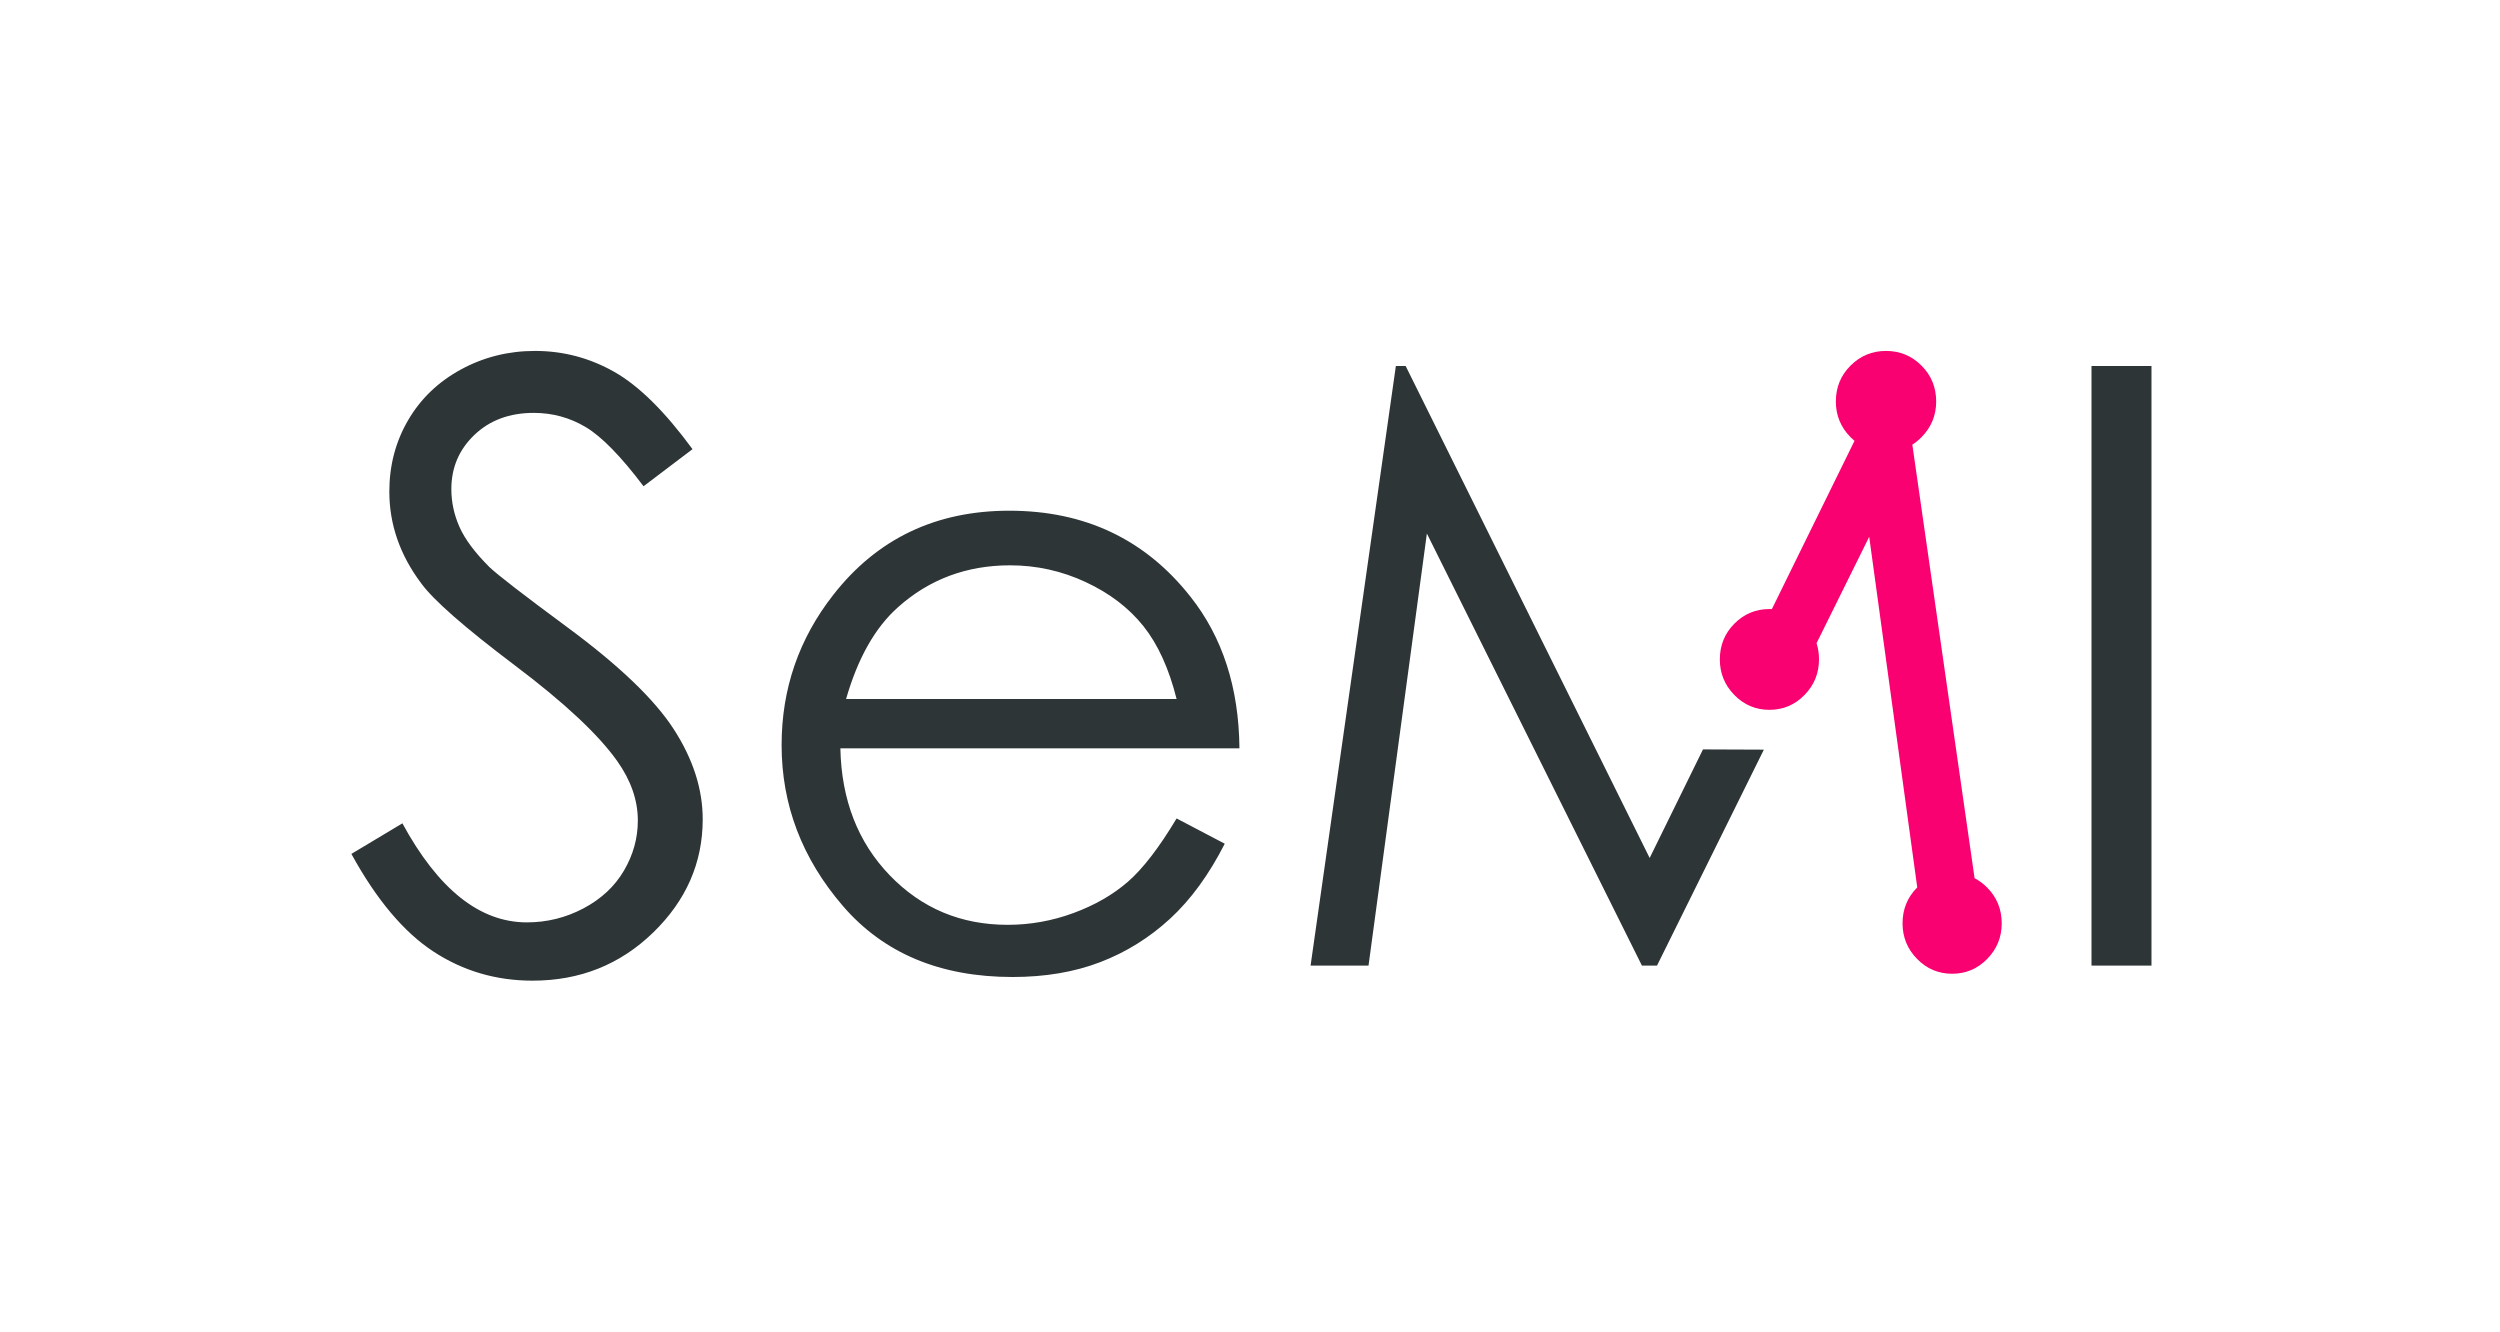
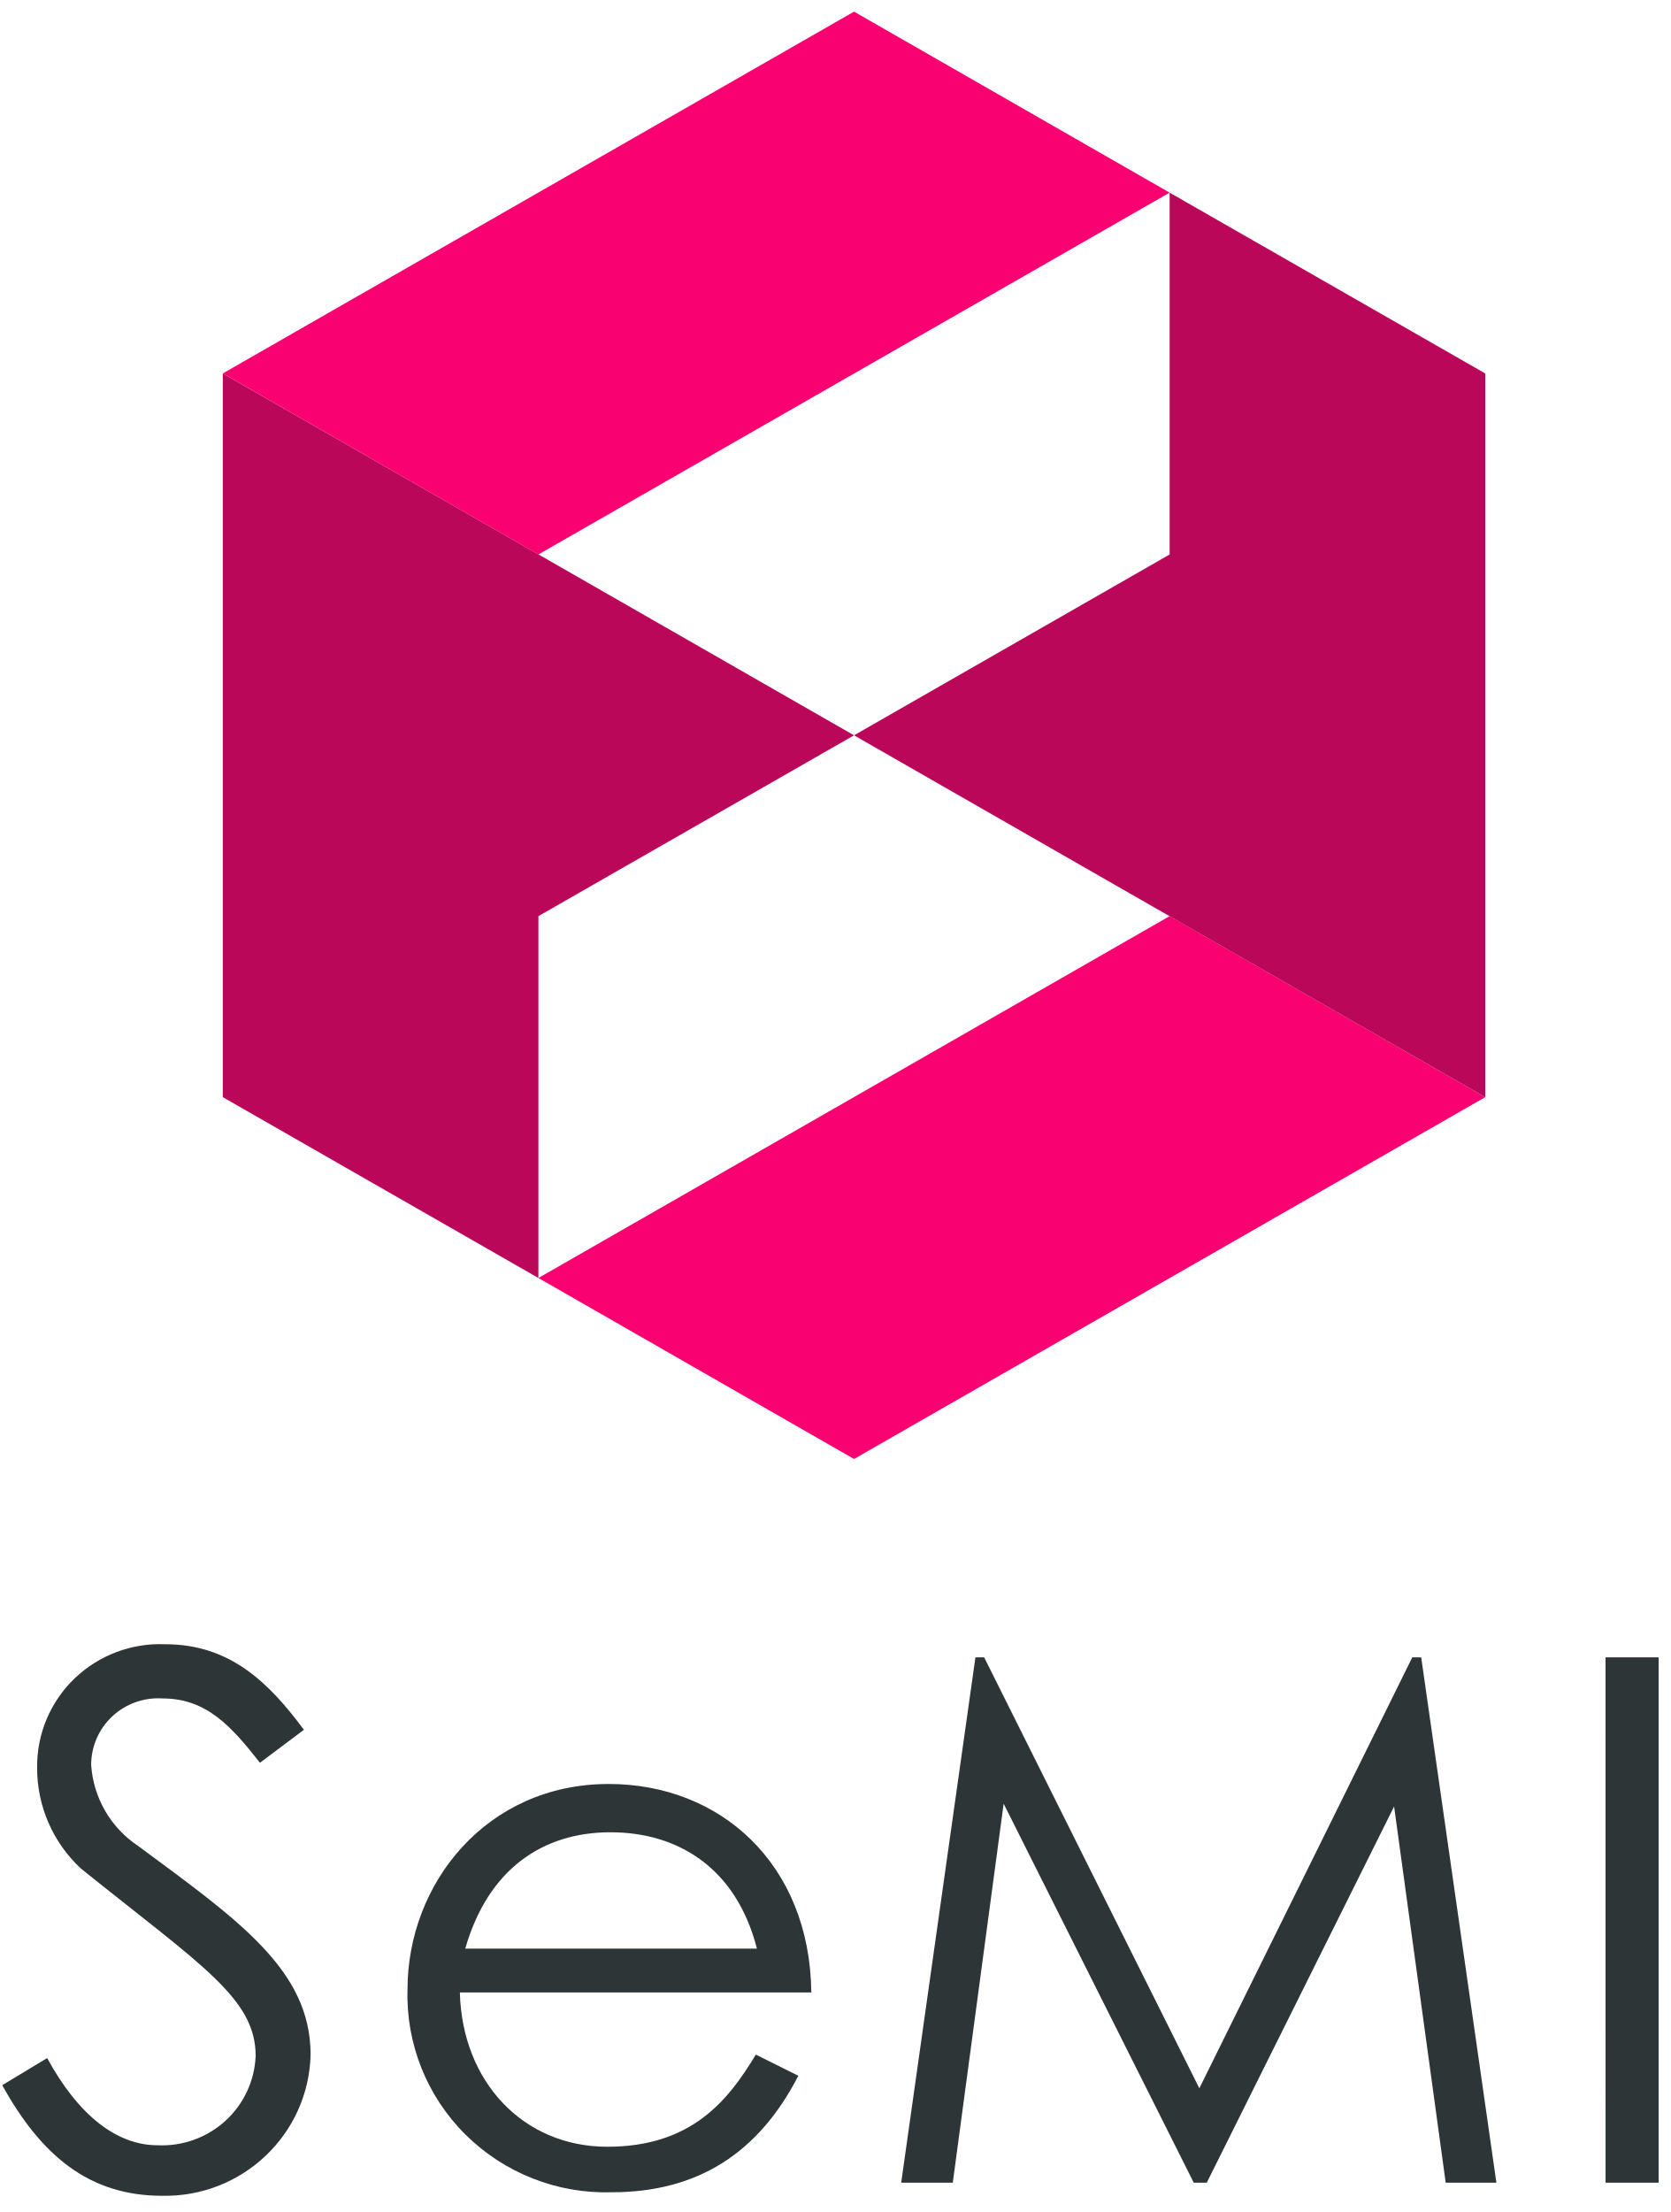
- <svg xmlns="http://www.w3.org/2000/svg" width="862" height="459">
+ <svg xmlns="http://www.w3.org/2000/svg" width="68" height="90" viewBox="0 0 68 90">
+   <defs>
+     <linearGradient id="a" x1="-3360%" x2="1753%" y1="49.5%" y2="49.5%">
+       <stop offset="0%" stop-color="#364A68" />
+       <stop offset="11%" stop-color="#543F69" />
+       <stop offset="34%" stop-color="#8F296C" />
+       <stop offset="55%" stop-color="#BD186E" />
+       <stop offset="74%" stop-color="#DE0B70" />
+       <stop offset="90%" stop-color="#F30471" />
+       <stop offset="100%" stop-color="#FA0171" />
+     </linearGradient>
+   </defs>
  <g fill="none" fill-rule="evenodd">
-     <path d="M0 0h862v459H0z" />
-     <path d="M121.156 294.426l17.587-10.54c12.381 22.767 26.685 34.15 42.912 34.15 6.942 0 13.46-1.616 19.557-4.848 6.097-3.232 10.74-7.566 13.93-13 3.188-5.434 4.783-11.196 4.783-17.286 0-6.934-2.345-13.726-7.035-20.379-6.472-9.182-18.29-20.237-35.455-33.167-17.26-13.023-28-22.44-32.22-28.248-7.316-9.745-10.974-20.285-10.974-31.622 0-8.994 2.157-17.192 6.472-24.594 4.314-7.402 10.388-13.234 18.22-17.497 7.832-4.264 16.344-6.395 25.536-6.395 9.755 0 18.877 2.413 27.366 7.238 8.489 4.825 17.47 13.702 26.943 26.632l-16.883 12.79c-7.786-10.307-14.422-17.1-19.909-20.38-5.487-3.278-11.467-4.918-17.939-4.918-8.348 0-15.172 2.53-20.471 7.59-5.3 5.059-7.95 11.29-7.95 18.69 0 4.498.938 8.855 2.814 13.071 1.876 4.216 5.3 8.807 10.271 13.773 2.72 2.623 11.631 9.51 26.733 20.66 17.915 13.21 30.203 24.968 36.862 35.275 6.66 10.306 9.99 20.66 9.99 31.059 0 14.991-5.698 28.014-17.095 39.07-11.396 11.056-25.255 16.584-41.576 16.584-12.569 0-23.965-3.35-34.19-10.049-10.223-6.699-19.65-17.919-28.28-33.66zm284.536-12.227l16.602 8.713c-5.44 10.681-11.725 19.301-18.853 25.86-7.13 6.558-15.149 11.547-24.06 14.967-8.91 3.42-18.994 5.13-30.25 5.13-24.95 0-44.46-8.175-58.53-24.524-14.07-16.35-21.104-34.83-21.104-55.443 0-19.395 5.956-36.68 17.869-51.86 15.101-19.3 35.314-28.95 60.64-28.95 26.076 0 46.899 9.884 62.47 29.653 11.068 13.96 16.695 31.387 16.883 52.281H289.758c.375 17.802 6.05 32.394 17.024 43.778s24.528 17.076 40.661 17.076c7.786 0 15.36-1.359 22.723-4.076 7.363-2.717 13.624-6.324 18.783-10.821 5.159-4.498 10.74-11.759 16.743-21.784zm0-41.178c-2.627-10.494-6.449-18.88-11.467-25.157-5.018-6.277-11.654-11.337-19.909-15.178-8.254-3.841-16.93-5.762-26.029-5.762-15.007 0-27.904 4.825-38.691 14.475-7.88 7.027-13.835 17.568-17.869 31.622h113.965zm46.195 91.913L481.293 126.2h3.377l84.136 169.631 18.383-37.437 20.994.085-36.844 74.455h-5.206l-74.147-148.972-20.12 148.972h-19.979zM721.15 126.2h20.682v206.734H721.15V126.2z" fill="#2E3536" />
-     <path d="M680.837 302.808c1.562.808 3.013 1.887 4.351 3.236 3.336 3.363 5.004 7.474 5.004 12.331 0 4.764-1.668 8.851-5.004 12.261-3.335 3.41-7.366 5.114-12.092 5.114-4.726 0-8.756-1.704-12.092-5.114-3.336-3.41-5.004-7.497-5.004-12.26 0-4.858 1.668-8.969 5.004-12.332l.064-.064L644.5 185.086 626.35 221.77c.562 1.743.843 3.612.843 5.606 0 4.764-1.668 8.851-5.004 12.261-3.335 3.41-7.366 5.114-12.092 5.114-4.726 0-8.756-1.704-12.092-5.114-3.336-3.41-5.004-7.497-5.004-12.26 0-4.858 1.668-8.969 5.004-12.332 3.336-3.363 7.366-5.044 12.092-5.044.285 0 .567.006.846.018l28.487-58.016c-.467-.39-.923-.81-1.366-1.26-3.376-3.422-5.063-7.523-5.063-12.304 0-4.876 1.687-9 5.063-12.375 3.375-3.376 7.453-5.063 12.234-5.063s8.86 1.687 12.234 5.063c3.375 3.375 5.063 7.5 5.063 12.374 0 4.782-1.688 8.883-5.063 12.305a18.138 18.138 0 0 1-3.161 2.576l21.467 149.49z" fill="#FA0171" />
+     <path fill="url(#a)" d="M34.756.495v.007z" />
+     <path fill="#BB075A" d="M9.067 15.195V44.64l12.844 7.358V37.275l12.845-7.357z" />
+     <path fill="#FA0171" d="M47.6 7.838L34.756.473 9.066 15.194l12.845 7.365zM60.444 44.64L47.6 37.275 21.911 51.998l12.845 7.364z" />
+     <path fill="#BB075A" d="M60.444 44.64V15.195L47.6 7.838V22.56l-12.844 7.358z" />
+     <path fill="#2E3536" d="M10.578 71.722c-1.171-1.5-2.191-2.617-3.96-2.617a2.74 2.74 0 0 0-2.046.726 2.698 2.698 0 0 0-.862 1.981 4.299 4.299 0 0 0 1.919 3.3c4.05 3 7.011 5.033 7.011 8.483-.074 3.242-2.778 5.812-6.044 5.745-2.97 0-4.919-1.635-6.505-4.5l1.828-1.103c1.285 2.356 2.849 3.548 4.496 3.548a3.832 3.832 0 0 0 2.757-.994 3.776 3.776 0 0 0 1.232-2.644c0-2.347-2.221-3.69-7.11-7.62a5.568 5.568 0 0 1-1.783-4.124 4.947 4.947 0 0 1 1.528-3.615A5.023 5.023 0 0 1 6.732 66.9c2.637 0 4.224 1.575 5.636 3.48l-1.79 1.343z" />
+     <path fill="#2E3536" fill-rule="nonzero" d="M18.715 81.067c.09 3.63 2.577 6.278 6 6.278 3.422 0 4.918-1.875 6.044-3.75l1.73.862c-1.625 3.158-4.11 4.74-7.593 4.74a8.109 8.109 0 0 1-5.95-2.344 7.986 7.986 0 0 1-2.362-5.905c0-4.313 3.212-8.363 8.19-8.363 4.534 0 8.183 3.24 8.244 8.483H18.715zm12.089-1.784c-.839-3.278-3.204-4.733-5.961-4.733-2.758 0-4.98 1.5-5.909 4.733h11.87z" />
+     <path fill="#2E3536" d="M36.675 88.808l3.022-21.376h.355l8.757 17.535 8.666-17.534h.363l3.06 21.374h-2.063l-2.1-15.307-7.624 15.308h-.529l-7.737-15.42-2.07 15.42zM65.34 67.433h2.161v21.374h-2.16z" />
  </g>
</svg>
